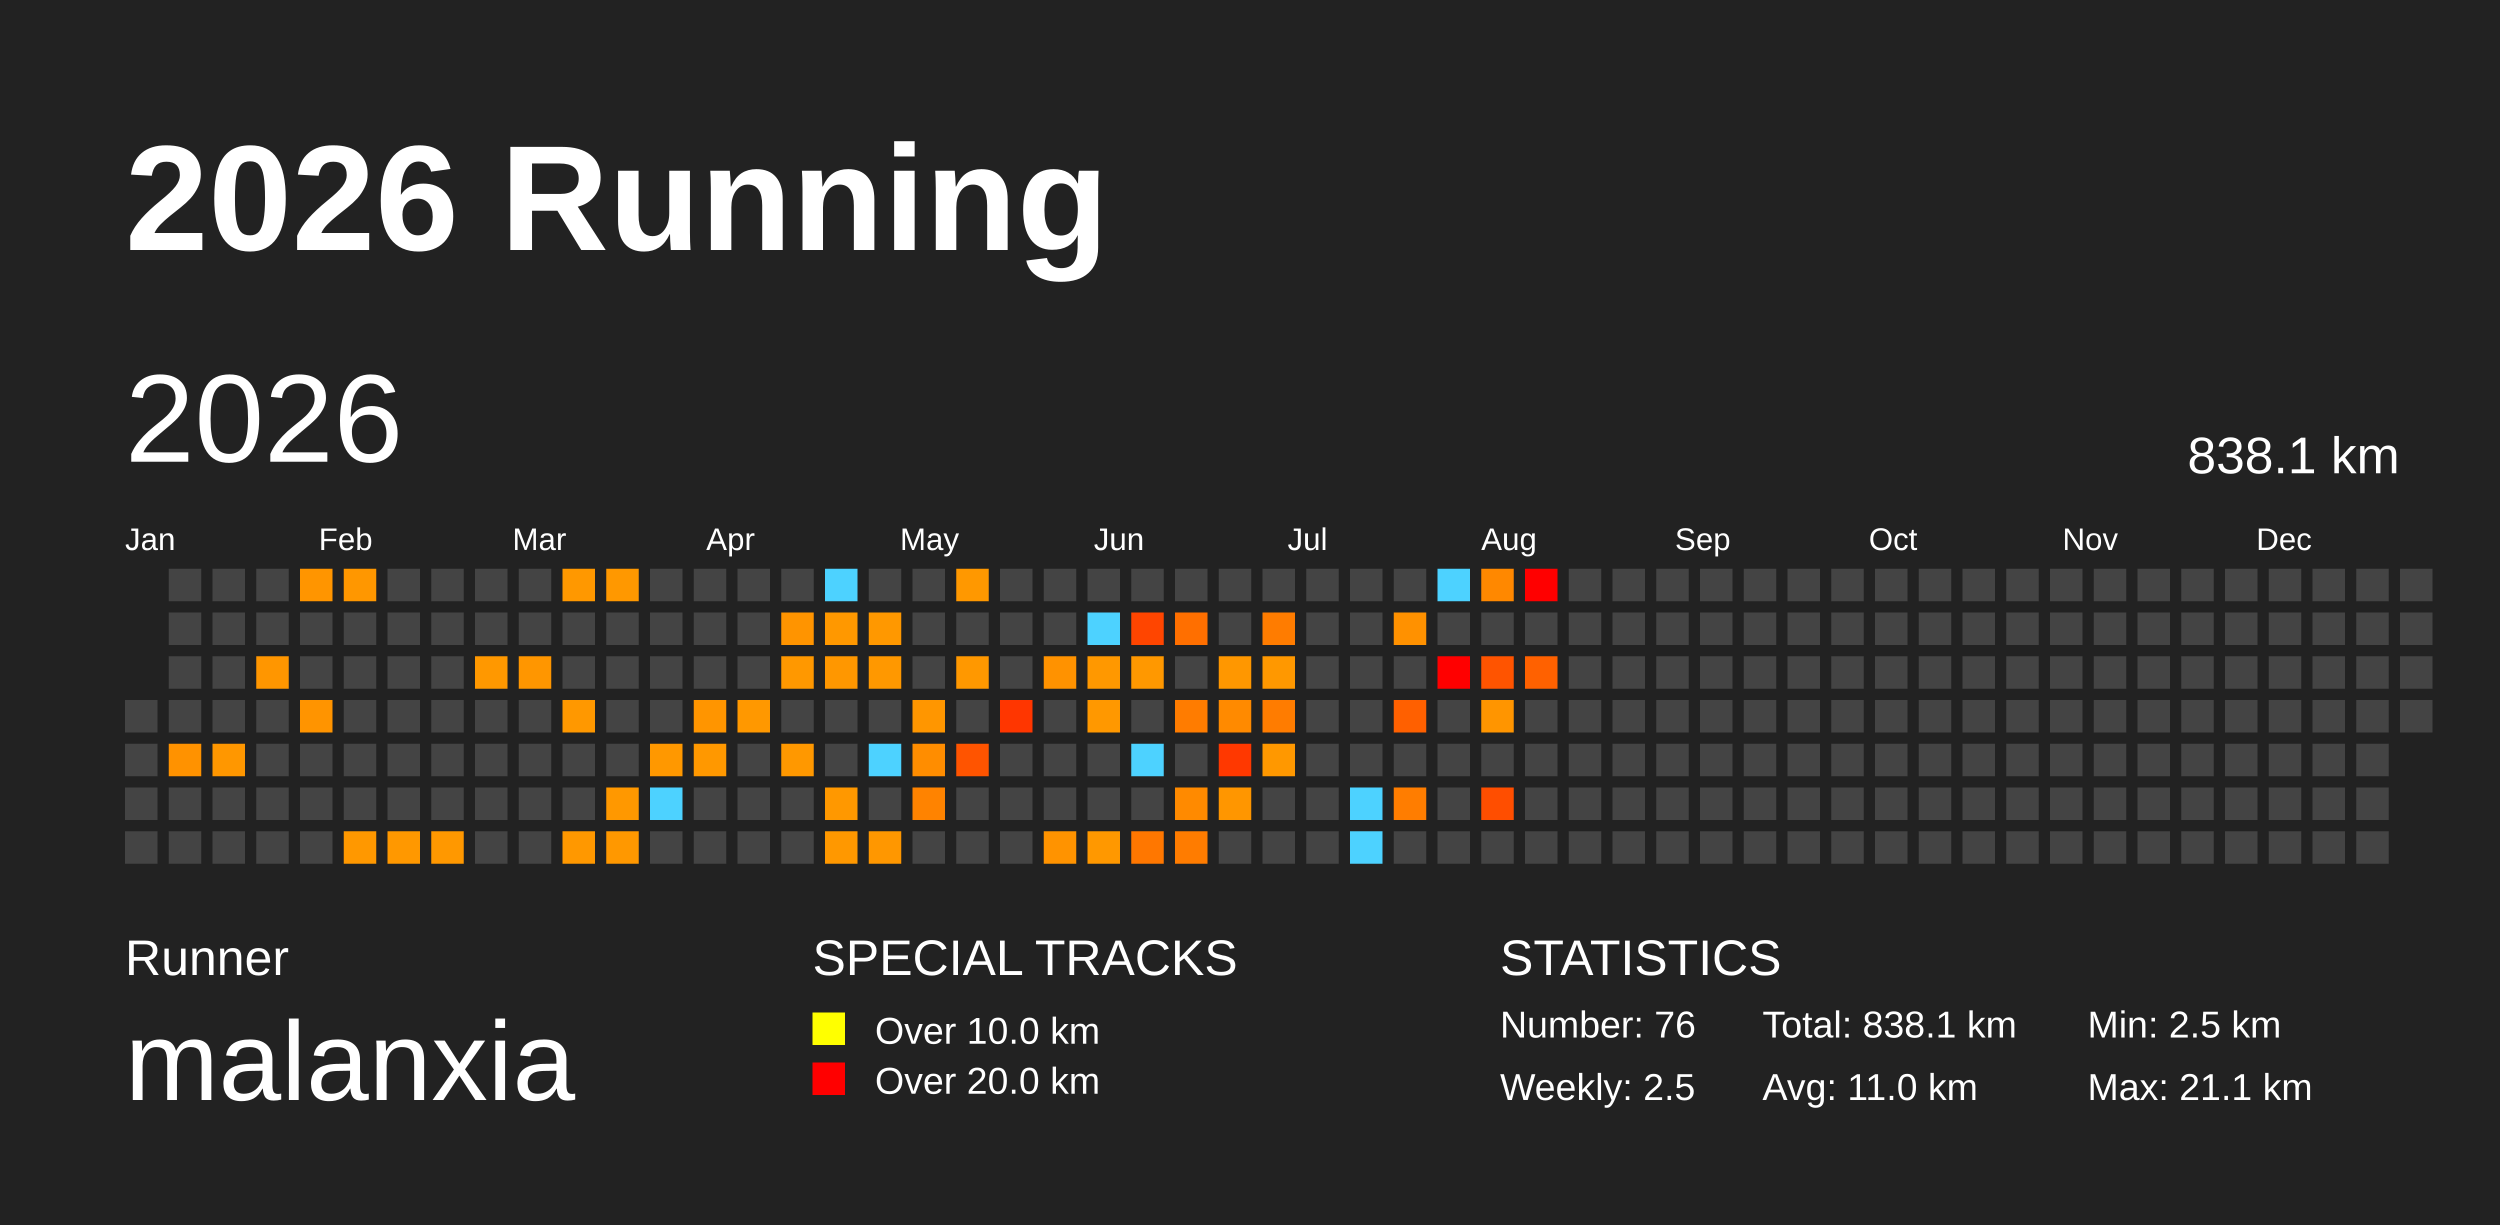
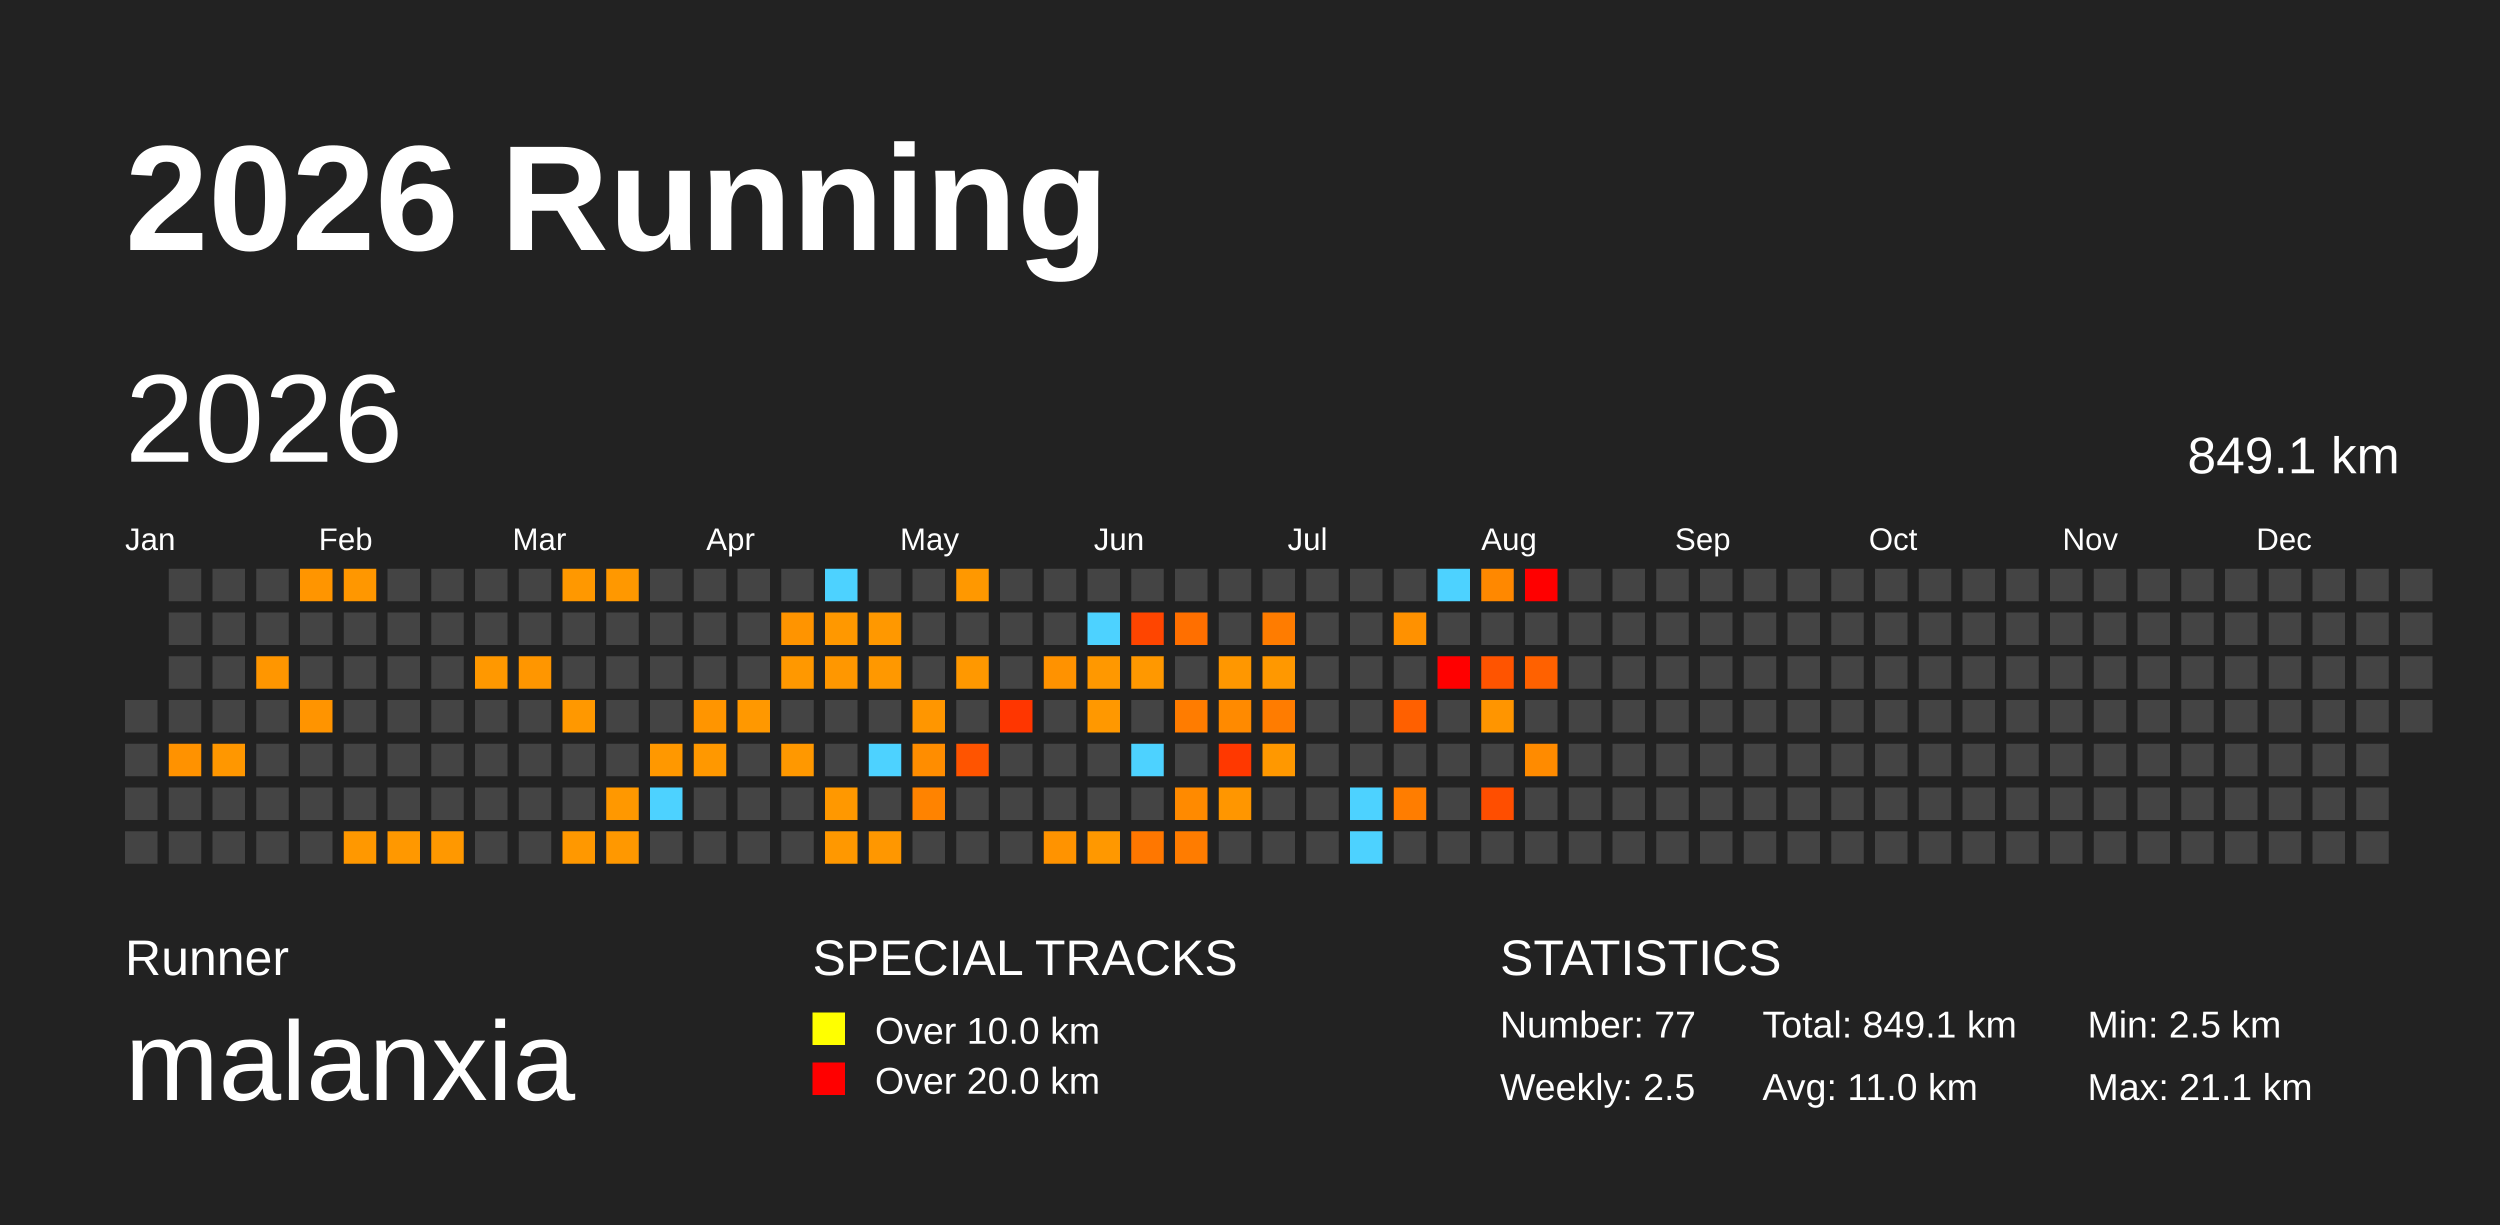
<svg xmlns="http://www.w3.org/2000/svg" baseProfile="full" height="98mm" version="1.1" viewBox="0,0,200,98" width="200mm">
  <defs />
  <rect fill="#222222" height="98" width="200" x="0" y="0" />
  <text fill="#FFFFFF" style="font-size:12px; font-family:Arial; font-weight:bold;" x="10" y="20">2026 Running</text>
  <text fill="#FFFFFF" style="font-size:4px; font-family:Arial" x="10" y="78">Runner</text>
  <text fill="#FFFFFF" style="font-size:9px; font-family:Arial" x="10" y="88">malanxia</text>
  <text fill="#FFFFFF" style="font-size:4px; font-family:Arial" x="65" y="78">SPECIAL TRACKS</text>
  <rect fill="yellow" height="2.6" width="2.6" x="65" y="81" />
  <text fill="#FFFFFF" style="font-size:3px; font-family:Arial" x="70" y="83.5">Over 10.0 km</text>
  <rect fill="red" height="2.6" width="2.6" x="65" y="85" />
  <text fill="#FFFFFF" style="font-size:3px; font-family:Arial" x="70" y="87.5">Over 20.0 km</text>
  <text fill="#FFFFFF" style="font-size:4px; font-family:Arial" x="120" y="78">STATISTICS</text>
-   <text fill="#FFFFFF" style="font-size:3px; font-family:Arial" x="120" y="83">Number: 76</text>
+   <text fill="#FFFFFF" style="font-size:3px; font-family:Arial" x="120" y="83">Number: 77</text>
  <text fill="#FFFFFF" style="font-size:3px; font-family:Arial" x="120" y="88">Weekly: 2.5</text>
-   <text fill="#FFFFFF" style="font-size:3px; font-family:Arial" x="141" y="83">Total: 838.1 km</text>
+   <text fill="#FFFFFF" style="font-size:3px; font-family:Arial" x="141" y="83">Total: 849.1 km</text>
  <text fill="#FFFFFF" style="font-size:3px; font-family:Arial" x="141" y="88">Avg: 11.0 km</text>
  <text fill="#FFFFFF" style="font-size:3px; font-family:Arial" x="167" y="83">Min: 2.5 km</text>
  <text fill="#FFFFFF" style="font-size:3px; font-family:Arial" x="167" y="88">Max: 21.1 km</text>
  <text dominant-baseline="hanging" fill="#FFFFFF" style="font-size:10.0px; font-family:Arial;" x="10" y="30">2026</text>
-   <text dominant-baseline="hanging" fill="#FFFFFF" style="font-size:4.125px; font-family:Arial;" x="175" y="35">838.1 km</text>
+   <text dominant-baseline="hanging" fill="#FFFFFF" style="font-size:4.125px; font-family:Arial;" x="175" y="35">849.1 km</text>
  <text fill="#FFFFFF" style="font-size:2.5px; font-family:Arial" x="10.0" y="44">Jan</text>
  <text fill="#FFFFFF" style="font-size:2.5px; font-family:Arial" x="25.5" y="44">Feb</text>
  <text fill="#FFFFFF" style="font-size:2.5px; font-family:Arial" x="41.0" y="44">Mar</text>
  <text fill="#FFFFFF" style="font-size:2.5px; font-family:Arial" x="56.5" y="44">Apr</text>
  <text fill="#FFFFFF" style="font-size:2.5px; font-family:Arial" x="72.0" y="44">May</text>
  <text fill="#FFFFFF" style="font-size:2.5px; font-family:Arial" x="87.5" y="44">Jun</text>
  <text fill="#FFFFFF" style="font-size:2.5px; font-family:Arial" x="103.0" y="44">Jul</text>
  <text fill="#FFFFFF" style="font-size:2.5px; font-family:Arial" x="118.5" y="44">Aug</text>
  <text fill="#FFFFFF" style="font-size:2.5px; font-family:Arial" x="134.0" y="44">Sep</text>
  <text fill="#FFFFFF" style="font-size:2.5px; font-family:Arial" x="149.5" y="44">Oct</text>
  <text fill="#FFFFFF" style="font-size:2.5px; font-family:Arial" x="165.0" y="44">Nov</text>
  <text fill="#FFFFFF" style="font-size:2.5px; font-family:Arial" x="180.5" y="44">Dec</text>
  <rect fill="#444444" height="2.6" width="2.6" x="10.0" y="56.0" />
  <rect fill="#444444" height="2.6" width="2.6" x="10.0" y="59.5" />
  <rect fill="#444444" height="2.6" width="2.6" x="10.0" y="63.0" />
  <rect fill="#444444" height="2.6" width="2.6" x="10.0" y="66.5" />
  <rect fill="#444444" height="2.6" width="2.6" x="13.5" y="45.5" />
  <rect fill="#444444" height="2.6" width="2.6" x="13.5" y="49.0" />
  <rect fill="#444444" height="2.6" width="2.6" x="13.5" y="52.5" />
  <rect fill="#444444" height="2.6" width="2.6" x="13.5" y="56.0" />
  <rect fill="#ff9200" height="2.6" width="2.6" x="13.5" y="59.5" />
  <rect fill="#444444" height="2.6" width="2.6" x="13.5" y="63.0" />
  <rect fill="#444444" height="2.6" width="2.6" x="13.5" y="66.5" />
  <rect fill="#444444" height="2.6" width="2.6" x="17.0" y="45.5" />
  <rect fill="#444444" height="2.6" width="2.6" x="17.0" y="49.0" />
  <rect fill="#444444" height="2.6" width="2.6" x="17.0" y="52.5" />
  <rect fill="#444444" height="2.6" width="2.6" x="17.0" y="56.0" />
  <rect fill="#ff9700" height="2.6" width="2.6" x="17.0" y="59.5" />
  <rect fill="#444444" height="2.6" width="2.6" x="17.0" y="63.0" />
  <rect fill="#444444" height="2.6" width="2.6" x="17.0" y="66.5" />
  <rect fill="#444444" height="2.6" width="2.6" x="20.5" y="45.5" />
  <rect fill="#444444" height="2.6" width="2.6" x="20.5" y="49.0" />
  <rect fill="#ff9600" height="2.6" width="2.6" x="20.5" y="52.5" />
  <rect fill="#444444" height="2.6" width="2.6" x="20.5" y="56.0" />
  <rect fill="#444444" height="2.6" width="2.6" x="20.5" y="59.5" />
  <rect fill="#444444" height="2.6" width="2.6" x="20.5" y="63.0" />
  <rect fill="#444444" height="2.6" width="2.6" x="20.5" y="66.5" />
  <rect fill="#ff9500" height="2.6" width="2.6" x="24.0" y="45.5" />
  <rect fill="#444444" height="2.6" width="2.6" x="24.0" y="49.0" />
  <rect fill="#444444" height="2.6" width="2.6" x="24.0" y="52.5" />
  <rect fill="#ff9400" height="2.6" width="2.6" x="24.0" y="56.0" />
  <rect fill="#444444" height="2.6" width="2.6" x="24.0" y="59.5" />
  <rect fill="#444444" height="2.6" width="2.6" x="24.0" y="63.0" />
  <rect fill="#444444" height="2.6" width="2.6" x="24.0" y="66.5" />
  <rect fill="#ff9700" height="2.6" width="2.6" x="27.5" y="45.5" />
  <rect fill="#444444" height="2.6" width="2.6" x="27.5" y="49.0" />
  <rect fill="#444444" height="2.6" width="2.6" x="27.5" y="52.5" />
  <rect fill="#444444" height="2.6" width="2.6" x="27.5" y="56.0" />
  <rect fill="#444444" height="2.6" width="2.6" x="27.5" y="59.5" />
  <rect fill="#444444" height="2.6" width="2.6" x="27.5" y="63.0" />
  <rect fill="#ff9800" height="2.6" width="2.6" x="27.5" y="66.5" />
  <rect fill="#444444" height="2.6" width="2.6" x="31.0" y="45.5" />
  <rect fill="#444444" height="2.6" width="2.6" x="31.0" y="49.0" />
  <rect fill="#444444" height="2.6" width="2.6" x="31.0" y="52.5" />
  <rect fill="#444444" height="2.6" width="2.6" x="31.0" y="56.0" />
  <rect fill="#444444" height="2.6" width="2.6" x="31.0" y="59.5" />
  <rect fill="#444444" height="2.6" width="2.6" x="31.0" y="63.0" />
  <rect fill="#ff9800" height="2.6" width="2.6" x="31.0" y="66.5" />
  <rect fill="#444444" height="2.6" width="2.6" x="34.5" y="45.5" />
  <rect fill="#444444" height="2.6" width="2.6" x="34.5" y="49.0" />
  <rect fill="#444444" height="2.6" width="2.6" x="34.5" y="52.5" />
  <rect fill="#444444" height="2.6" width="2.6" x="34.5" y="56.0" />
  <rect fill="#444444" height="2.6" width="2.6" x="34.5" y="59.5" />
  <rect fill="#444444" height="2.6" width="2.6" x="34.5" y="63.0" />
  <rect fill="#ff9800" height="2.6" width="2.6" x="34.5" y="66.5" />
  <rect fill="#444444" height="2.6" width="2.6" x="38.0" y="45.5" />
  <rect fill="#444444" height="2.6" width="2.6" x="38.0" y="49.0" />
  <rect fill="#ff9800" height="2.6" width="2.6" x="38.0" y="52.5" />
  <rect fill="#444444" height="2.6" width="2.6" x="38.0" y="56.0" />
  <rect fill="#444444" height="2.6" width="2.6" x="38.0" y="59.5" />
  <rect fill="#444444" height="2.6" width="2.6" x="38.0" y="63.0" />
  <rect fill="#444444" height="2.6" width="2.6" x="38.0" y="66.5" />
  <rect fill="#444444" height="2.6" width="2.6" x="41.5" y="45.5" />
  <rect fill="#444444" height="2.6" width="2.6" x="41.5" y="49.0" />
  <rect fill="#ff9600" height="2.6" width="2.6" x="41.5" y="52.5" />
  <rect fill="#444444" height="2.6" width="2.6" x="41.5" y="56.0" />
  <rect fill="#444444" height="2.6" width="2.6" x="41.5" y="59.5" />
  <rect fill="#444444" height="2.6" width="2.6" x="41.5" y="63.0" />
  <rect fill="#444444" height="2.6" width="2.6" x="41.5" y="66.5" />
  <rect fill="#ff9800" height="2.6" width="2.6" x="45.0" y="45.5" />
  <rect fill="#444444" height="2.6" width="2.6" x="45.0" y="49.0" />
  <rect fill="#444444" height="2.6" width="2.6" x="45.0" y="52.5" />
  <rect fill="#ff9800" height="2.6" width="2.6" x="45.0" y="56.0" />
  <rect fill="#444444" height="2.6" width="2.6" x="45.0" y="59.5" />
  <rect fill="#444444" height="2.6" width="2.6" x="45.0" y="63.0" />
  <rect fill="#ff9800" height="2.6" width="2.6" x="45.0" y="66.5" />
  <rect fill="#ff9800" height="2.6" width="2.6" x="48.5" y="45.5" />
  <rect fill="#444444" height="2.6" width="2.6" x="48.5" y="49.0" />
  <rect fill="#444444" height="2.6" width="2.6" x="48.5" y="52.5" />
  <rect fill="#444444" height="2.6" width="2.6" x="48.5" y="56.0" />
  <rect fill="#444444" height="2.6" width="2.6" x="48.5" y="59.5" />
  <rect fill="#ff9800" height="2.6" width="2.6" x="48.5" y="63.0" />
  <rect fill="#ff9800" height="2.6" width="2.6" x="48.5" y="66.5" />
  <rect fill="#444444" height="2.6" width="2.6" x="52.0" y="45.5" />
  <rect fill="#444444" height="2.6" width="2.6" x="52.0" y="49.0" />
  <rect fill="#444444" height="2.6" width="2.6" x="52.0" y="52.5" />
  <rect fill="#444444" height="2.6" width="2.6" x="52.0" y="56.0" />
  <rect fill="#ff9800" height="2.6" width="2.6" x="52.0" y="59.5" />
  <rect fill="#4dd2ff" height="2.6" width="2.6" x="52.0" y="63.0" />
  <rect fill="#444444" height="2.6" width="2.6" x="52.0" y="66.5" />
  <rect fill="#444444" height="2.6" width="2.6" x="55.5" y="45.5" />
  <rect fill="#444444" height="2.6" width="2.6" x="55.5" y="49.0" />
  <rect fill="#444444" height="2.6" width="2.6" x="55.5" y="52.5" />
  <rect fill="#ff9500" height="2.6" width="2.6" x="55.5" y="56.0" />
  <rect fill="#ff9800" height="2.6" width="2.6" x="55.5" y="59.5" />
  <rect fill="#444444" height="2.6" width="2.6" x="55.5" y="63.0" />
  <rect fill="#444444" height="2.6" width="2.6" x="55.5" y="66.5" />
  <rect fill="#444444" height="2.6" width="2.6" x="59.0" y="45.5" />
  <rect fill="#444444" height="2.6" width="2.6" x="59.0" y="49.0" />
  <rect fill="#444444" height="2.6" width="2.6" x="59.0" y="52.5" />
  <rect fill="#ff9800" height="2.6" width="2.6" x="59.0" y="56.0" />
  <rect fill="#444444" height="2.6" width="2.6" x="59.0" y="59.5" />
  <rect fill="#444444" height="2.6" width="2.6" x="59.0" y="63.0" />
  <rect fill="#444444" height="2.6" width="2.6" x="59.0" y="66.5" />
  <rect fill="#444444" height="2.6" width="2.6" x="62.5" y="45.5" />
  <rect fill="#ff9400" height="2.6" width="2.6" x="62.5" y="49.0" />
  <rect fill="#ff9800" height="2.6" width="2.6" x="62.5" y="52.5" />
  <rect fill="#444444" height="2.6" width="2.6" x="62.5" y="56.0" />
  <rect fill="#ff9800" height="2.6" width="2.6" x="62.5" y="59.5" />
  <rect fill="#444444" height="2.6" width="2.6" x="62.5" y="63.0" />
  <rect fill="#444444" height="2.6" width="2.6" x="62.5" y="66.5" />
  <rect fill="#4dd2ff" height="2.6" width="2.6" x="66.0" y="45.5" />
  <rect fill="#ff9800" height="2.6" width="2.6" x="66.0" y="49.0" />
  <rect fill="#ff9700" height="2.6" width="2.6" x="66.0" y="52.5" />
  <rect fill="#444444" height="2.6" width="2.6" x="66.0" y="56.0" />
  <rect fill="#444444" height="2.6" width="2.6" x="66.0" y="59.5" />
  <rect fill="#ff9800" height="2.6" width="2.6" x="66.0" y="63.0" />
  <rect fill="#ff9800" height="2.6" width="2.6" x="66.0" y="66.5" />
  <rect fill="#444444" height="2.6" width="2.6" x="69.5" y="45.5" />
  <rect fill="#ff9800" height="2.6" width="2.6" x="69.5" y="49.0" />
  <rect fill="#ff9800" height="2.6" width="2.6" x="69.5" y="52.5" />
  <rect fill="#444444" height="2.6" width="2.6" x="69.5" y="56.0" />
  <rect fill="#4dd2ff" height="2.6" width="2.6" x="69.5" y="59.5" />
  <rect fill="#444444" height="2.6" width="2.6" x="69.5" y="63.0" />
  <rect fill="#ff9700" height="2.6" width="2.6" x="69.5" y="66.5" />
  <rect fill="#444444" height="2.6" width="2.6" x="73.0" y="45.5" />
  <rect fill="#444444" height="2.6" width="2.6" x="73.0" y="49.0" />
  <rect fill="#444444" height="2.6" width="2.6" x="73.0" y="52.5" />
  <rect fill="#ff9600" height="2.6" width="2.6" x="73.0" y="56.0" />
  <rect fill="#ff8d00" height="2.6" width="2.6" x="73.0" y="59.5" />
  <rect fill="#ff8300" height="2.6" width="2.6" x="73.0" y="63.0" />
  <rect fill="#444444" height="2.6" width="2.6" x="73.0" y="66.5" />
  <rect fill="#ff9800" height="2.6" width="2.6" x="76.5" y="45.5" />
  <rect fill="#444444" height="2.6" width="2.6" x="76.5" y="49.0" />
  <rect fill="#ff9800" height="2.6" width="2.6" x="76.5" y="52.5" />
  <rect fill="#444444" height="2.6" width="2.6" x="76.5" y="56.0" />
  <rect fill="#ff5400" height="2.6" width="2.6" x="76.5" y="59.5" />
  <rect fill="#444444" height="2.6" width="2.6" x="76.5" y="63.0" />
  <rect fill="#444444" height="2.6" width="2.6" x="76.5" y="66.5" />
  <rect fill="#444444" height="2.6" width="2.6" x="80.0" y="45.5" />
  <rect fill="#444444" height="2.6" width="2.6" x="80.0" y="49.0" />
  <rect fill="#444444" height="2.6" width="2.6" x="80.0" y="52.5" />
  <rect fill="#ff3600" height="2.6" width="2.6" x="80.0" y="56.0" />
  <rect fill="#444444" height="2.6" width="2.6" x="80.0" y="59.5" />
  <rect fill="#444444" height="2.6" width="2.6" x="80.0" y="63.0" />
  <rect fill="#444444" height="2.6" width="2.6" x="80.0" y="66.5" />
  <rect fill="#444444" height="2.6" width="2.6" x="83.5" y="45.5" />
  <rect fill="#444444" height="2.6" width="2.6" x="83.5" y="49.0" />
  <rect fill="#ff9200" height="2.6" width="2.6" x="83.5" y="52.5" />
  <rect fill="#444444" height="2.6" width="2.6" x="83.5" y="56.0" />
  <rect fill="#444444" height="2.6" width="2.6" x="83.5" y="59.5" />
  <rect fill="#444444" height="2.6" width="2.6" x="83.5" y="63.0" />
  <rect fill="#ff9300" height="2.6" width="2.6" x="83.5" y="66.5" />
  <rect fill="#444444" height="2.6" width="2.6" x="87.0" y="45.5" />
  <rect fill="#4dd2ff" height="2.6" width="2.6" x="87.0" y="49.0" />
  <rect fill="#ff9800" height="2.6" width="2.6" x="87.0" y="52.5" />
  <rect fill="#ff9800" height="2.6" width="2.6" x="87.0" y="56.0" />
  <rect fill="#444444" height="2.6" width="2.6" x="87.0" y="59.5" />
  <rect fill="#444444" height="2.6" width="2.6" x="87.0" y="63.0" />
  <rect fill="#ff9800" height="2.6" width="2.6" x="87.0" y="66.5" />
  <rect fill="#444444" height="2.6" width="2.6" x="90.5" y="45.5" />
  <rect fill="#ff4500" height="2.6" width="2.6" x="90.5" y="49.0" />
  <rect fill="#ff9800" height="2.6" width="2.6" x="90.5" y="52.5" />
  <rect fill="#444444" height="2.6" width="2.6" x="90.5" y="56.0" />
  <rect fill="#4dd2ff" height="2.6" width="2.6" x="90.5" y="59.5" />
  <rect fill="#444444" height="2.6" width="2.6" x="90.5" y="63.0" />
  <rect fill="#ff7700" height="2.6" width="2.6" x="90.5" y="66.5" />
  <rect fill="#444444" height="2.6" width="2.6" x="94.0" y="45.5" />
  <rect fill="#ff6f00" height="2.6" width="2.6" x="94.0" y="49.0" />
  <rect fill="#444444" height="2.6" width="2.6" x="94.0" y="52.5" />
  <rect fill="#ff7c00" height="2.6" width="2.6" x="94.0" y="56.0" />
  <rect fill="#444444" height="2.6" width="2.6" x="94.0" y="59.5" />
  <rect fill="#ff8a00" height="2.6" width="2.6" x="94.0" y="63.0" />
  <rect fill="#ff7c00" height="2.6" width="2.6" x="94.0" y="66.5" />
  <rect fill="#444444" height="2.6" width="2.6" x="97.5" y="45.5" />
  <rect fill="#444444" height="2.6" width="2.6" x="97.5" y="49.0" />
  <rect fill="#ff9700" height="2.6" width="2.6" x="97.5" y="52.5" />
  <rect fill="#ff8a00" height="2.6" width="2.6" x="97.5" y="56.0" />
  <rect fill="#ff3800" height="2.6" width="2.6" x="97.5" y="59.5" />
  <rect fill="#ff9600" height="2.6" width="2.6" x="97.5" y="63.0" />
  <rect fill="#444444" height="2.6" width="2.6" x="97.5" y="66.5" />
  <rect fill="#444444" height="2.6" width="2.6" x="101.0" y="45.5" />
  <rect fill="#ff7c00" height="2.6" width="2.6" x="101.0" y="49.0" />
  <rect fill="#ff9800" height="2.6" width="2.6" x="101.0" y="52.5" />
  <rect fill="#ff7c00" height="2.6" width="2.6" x="101.0" y="56.0" />
  <rect fill="#ff9800" height="2.6" width="2.6" x="101.0" y="59.5" />
  <rect fill="#444444" height="2.6" width="2.6" x="101.0" y="63.0" />
  <rect fill="#444444" height="2.6" width="2.6" x="101.0" y="66.5" />
  <rect fill="#444444" height="2.6" width="2.6" x="104.5" y="45.5" />
  <rect fill="#444444" height="2.6" width="2.6" x="104.5" y="49.0" />
  <rect fill="#444444" height="2.6" width="2.6" x="104.5" y="52.5" />
  <rect fill="#444444" height="2.6" width="2.6" x="104.5" y="56.0" />
  <rect fill="#444444" height="2.6" width="2.6" x="104.5" y="59.5" />
  <rect fill="#444444" height="2.6" width="2.6" x="104.5" y="63.0" />
  <rect fill="#444444" height="2.6" width="2.6" x="104.5" y="66.5" />
  <rect fill="#444444" height="2.6" width="2.6" x="108.0" y="45.5" />
  <rect fill="#444444" height="2.6" width="2.6" x="108.0" y="49.0" />
  <rect fill="#444444" height="2.6" width="2.6" x="108.0" y="52.5" />
  <rect fill="#444444" height="2.6" width="2.6" x="108.0" y="56.0" />
  <rect fill="#444444" height="2.6" width="2.6" x="108.0" y="59.5" />
  <rect fill="#4dd2ff" height="2.6" width="2.6" x="108.0" y="63.0" />
  <rect fill="#4dd2ff" height="2.6" width="2.6" x="108.0" y="66.5" />
  <rect fill="#444444" height="2.6" width="2.6" x="111.5" y="45.5" />
  <rect fill="#ff9100" height="2.6" width="2.6" x="111.5" y="49.0" />
  <rect fill="#444444" height="2.6" width="2.6" x="111.5" y="52.5" />
  <rect fill="#ff6000" height="2.6" width="2.6" x="111.5" y="56.0" />
  <rect fill="#444444" height="2.6" width="2.6" x="111.5" y="59.5" />
  <rect fill="#ff7d00" height="2.6" width="2.6" x="111.5" y="63.0" />
  <rect fill="#444444" height="2.6" width="2.6" x="111.5" y="66.5" />
  <rect fill="#4dd2ff" height="2.6" width="2.6" x="115.0" y="45.5" />
  <rect fill="#444444" height="2.6" width="2.6" x="115.0" y="49.0" />
  <rect fill="red" height="2.6" width="2.6" x="115.0" y="52.5" />
  <rect fill="#444444" height="2.6" width="2.6" x="115.0" y="56.0" />
  <rect fill="#444444" height="2.6" width="2.6" x="115.0" y="59.5" />
  <rect fill="#444444" height="2.6" width="2.6" x="115.0" y="63.0" />
  <rect fill="#444444" height="2.6" width="2.6" x="115.0" y="66.5" />
  <rect fill="#ff8800" height="2.6" width="2.6" x="118.5" y="45.5" />
  <rect fill="#444444" height="2.6" width="2.6" x="118.5" y="49.0" />
  <rect fill="#ff5400" height="2.6" width="2.6" x="118.5" y="52.5" />
  <rect fill="#ff9500" height="2.6" width="2.6" x="118.5" y="56.0" />
  <rect fill="#444444" height="2.6" width="2.6" x="118.5" y="59.5" />
  <rect fill="#ff4e00" height="2.6" width="2.6" x="118.5" y="63.0" />
  <rect fill="#444444" height="2.6" width="2.6" x="118.5" y="66.5" />
  <rect fill="red" height="2.6" width="2.6" x="122.0" y="45.5" />
  <rect fill="#444444" height="2.6" width="2.6" x="122.0" y="49.0" />
  <rect fill="#ff6100" height="2.6" width="2.6" x="122.0" y="52.5" />
  <rect fill="#444444" height="2.6" width="2.6" x="122.0" y="56.0" />
-   <rect fill="#444444" height="2.6" width="2.6" x="122.0" y="59.5" />
+   <rect fill="#ff8b00" height="2.6" width="2.6" x="122.0" y="59.5" />
  <rect fill="#444444" height="2.6" width="2.6" x="122.0" y="63.0" />
  <rect fill="#444444" height="2.6" width="2.6" x="122.0" y="66.5" />
  <rect fill="#444444" height="2.6" width="2.6" x="125.5" y="45.5" />
  <rect fill="#444444" height="2.6" width="2.6" x="125.5" y="49.0" />
  <rect fill="#444444" height="2.6" width="2.6" x="125.5" y="52.5" />
  <rect fill="#444444" height="2.6" width="2.6" x="125.5" y="56.0" />
  <rect fill="#444444" height="2.6" width="2.6" x="125.5" y="59.5" />
  <rect fill="#444444" height="2.6" width="2.6" x="125.5" y="63.0" />
  <rect fill="#444444" height="2.6" width="2.6" x="125.5" y="66.5" />
  <rect fill="#444444" height="2.6" width="2.6" x="129.0" y="45.5" />
  <rect fill="#444444" height="2.6" width="2.6" x="129.0" y="49.0" />
  <rect fill="#444444" height="2.6" width="2.6" x="129.0" y="52.5" />
  <rect fill="#444444" height="2.6" width="2.6" x="129.0" y="56.0" />
  <rect fill="#444444" height="2.6" width="2.6" x="129.0" y="59.5" />
  <rect fill="#444444" height="2.6" width="2.6" x="129.0" y="63.0" />
  <rect fill="#444444" height="2.6" width="2.6" x="129.0" y="66.5" />
  <rect fill="#444444" height="2.6" width="2.6" x="132.5" y="45.5" />
  <rect fill="#444444" height="2.6" width="2.6" x="132.5" y="49.0" />
  <rect fill="#444444" height="2.6" width="2.6" x="132.5" y="52.5" />
  <rect fill="#444444" height="2.6" width="2.6" x="132.5" y="56.0" />
  <rect fill="#444444" height="2.6" width="2.6" x="132.5" y="59.5" />
  <rect fill="#444444" height="2.6" width="2.6" x="132.5" y="63.0" />
  <rect fill="#444444" height="2.6" width="2.6" x="132.5" y="66.5" />
  <rect fill="#444444" height="2.6" width="2.6" x="136.0" y="45.5" />
  <rect fill="#444444" height="2.6" width="2.6" x="136.0" y="49.0" />
  <rect fill="#444444" height="2.6" width="2.6" x="136.0" y="52.5" />
  <rect fill="#444444" height="2.6" width="2.6" x="136.0" y="56.0" />
  <rect fill="#444444" height="2.6" width="2.6" x="136.0" y="59.5" />
  <rect fill="#444444" height="2.6" width="2.6" x="136.0" y="63.0" />
  <rect fill="#444444" height="2.6" width="2.6" x="136.0" y="66.5" />
  <rect fill="#444444" height="2.6" width="2.6" x="139.5" y="45.5" />
  <rect fill="#444444" height="2.6" width="2.6" x="139.5" y="49.0" />
  <rect fill="#444444" height="2.6" width="2.6" x="139.5" y="52.5" />
  <rect fill="#444444" height="2.6" width="2.6" x="139.5" y="56.0" />
  <rect fill="#444444" height="2.6" width="2.6" x="139.5" y="59.5" />
  <rect fill="#444444" height="2.6" width="2.6" x="139.5" y="63.0" />
  <rect fill="#444444" height="2.6" width="2.6" x="139.5" y="66.5" />
  <rect fill="#444444" height="2.6" width="2.6" x="143.0" y="45.5" />
  <rect fill="#444444" height="2.6" width="2.6" x="143.0" y="49.0" />
  <rect fill="#444444" height="2.6" width="2.6" x="143.0" y="52.5" />
  <rect fill="#444444" height="2.6" width="2.6" x="143.0" y="56.0" />
  <rect fill="#444444" height="2.6" width="2.6" x="143.0" y="59.5" />
  <rect fill="#444444" height="2.6" width="2.6" x="143.0" y="63.0" />
  <rect fill="#444444" height="2.6" width="2.6" x="143.0" y="66.5" />
  <rect fill="#444444" height="2.6" width="2.6" x="146.5" y="45.5" />
  <rect fill="#444444" height="2.6" width="2.6" x="146.5" y="49.0" />
  <rect fill="#444444" height="2.6" width="2.6" x="146.5" y="52.5" />
  <rect fill="#444444" height="2.6" width="2.6" x="146.5" y="56.0" />
  <rect fill="#444444" height="2.6" width="2.6" x="146.5" y="59.5" />
  <rect fill="#444444" height="2.6" width="2.6" x="146.5" y="63.0" />
  <rect fill="#444444" height="2.6" width="2.6" x="146.5" y="66.5" />
  <rect fill="#444444" height="2.6" width="2.6" x="150.0" y="45.5" />
  <rect fill="#444444" height="2.6" width="2.6" x="150.0" y="49.0" />
  <rect fill="#444444" height="2.6" width="2.6" x="150.0" y="52.5" />
  <rect fill="#444444" height="2.6" width="2.6" x="150.0" y="56.0" />
  <rect fill="#444444" height="2.6" width="2.6" x="150.0" y="59.5" />
  <rect fill="#444444" height="2.6" width="2.6" x="150.0" y="63.0" />
  <rect fill="#444444" height="2.6" width="2.6" x="150.0" y="66.5" />
  <rect fill="#444444" height="2.6" width="2.6" x="153.5" y="45.5" />
  <rect fill="#444444" height="2.6" width="2.6" x="153.5" y="49.0" />
  <rect fill="#444444" height="2.6" width="2.6" x="153.5" y="52.5" />
  <rect fill="#444444" height="2.6" width="2.6" x="153.5" y="56.0" />
  <rect fill="#444444" height="2.6" width="2.6" x="153.5" y="59.5" />
  <rect fill="#444444" height="2.6" width="2.6" x="153.5" y="63.0" />
  <rect fill="#444444" height="2.6" width="2.6" x="153.5" y="66.5" />
  <rect fill="#444444" height="2.6" width="2.6" x="157.0" y="45.5" />
  <rect fill="#444444" height="2.6" width="2.6" x="157.0" y="49.0" />
  <rect fill="#444444" height="2.6" width="2.6" x="157.0" y="52.5" />
  <rect fill="#444444" height="2.6" width="2.6" x="157.0" y="56.0" />
  <rect fill="#444444" height="2.6" width="2.6" x="157.0" y="59.5" />
  <rect fill="#444444" height="2.6" width="2.6" x="157.0" y="63.0" />
  <rect fill="#444444" height="2.6" width="2.6" x="157.0" y="66.5" />
  <rect fill="#444444" height="2.6" width="2.6" x="160.5" y="45.5" />
  <rect fill="#444444" height="2.6" width="2.6" x="160.5" y="49.0" />
  <rect fill="#444444" height="2.6" width="2.6" x="160.5" y="52.5" />
  <rect fill="#444444" height="2.6" width="2.6" x="160.5" y="56.0" />
  <rect fill="#444444" height="2.6" width="2.6" x="160.5" y="59.5" />
  <rect fill="#444444" height="2.6" width="2.6" x="160.5" y="63.0" />
  <rect fill="#444444" height="2.6" width="2.6" x="160.5" y="66.5" />
  <rect fill="#444444" height="2.6" width="2.6" x="164.0" y="45.5" />
  <rect fill="#444444" height="2.6" width="2.6" x="164.0" y="49.0" />
  <rect fill="#444444" height="2.6" width="2.6" x="164.0" y="52.5" />
  <rect fill="#444444" height="2.6" width="2.6" x="164.0" y="56.0" />
  <rect fill="#444444" height="2.6" width="2.6" x="164.0" y="59.5" />
  <rect fill="#444444" height="2.6" width="2.6" x="164.0" y="63.0" />
  <rect fill="#444444" height="2.6" width="2.6" x="164.0" y="66.5" />
  <rect fill="#444444" height="2.6" width="2.6" x="167.5" y="45.5" />
  <rect fill="#444444" height="2.6" width="2.6" x="167.5" y="49.0" />
  <rect fill="#444444" height="2.6" width="2.6" x="167.5" y="52.5" />
  <rect fill="#444444" height="2.6" width="2.6" x="167.5" y="56.0" />
  <rect fill="#444444" height="2.6" width="2.6" x="167.5" y="59.5" />
  <rect fill="#444444" height="2.6" width="2.6" x="167.5" y="63.0" />
  <rect fill="#444444" height="2.6" width="2.6" x="167.5" y="66.5" />
  <rect fill="#444444" height="2.6" width="2.6" x="171.0" y="45.5" />
  <rect fill="#444444" height="2.6" width="2.6" x="171.0" y="49.0" />
  <rect fill="#444444" height="2.6" width="2.6" x="171.0" y="52.5" />
  <rect fill="#444444" height="2.6" width="2.6" x="171.0" y="56.0" />
  <rect fill="#444444" height="2.6" width="2.6" x="171.0" y="59.5" />
  <rect fill="#444444" height="2.6" width="2.6" x="171.0" y="63.0" />
  <rect fill="#444444" height="2.6" width="2.6" x="171.0" y="66.5" />
  <rect fill="#444444" height="2.6" width="2.6" x="174.5" y="45.5" />
  <rect fill="#444444" height="2.6" width="2.6" x="174.5" y="49.0" />
  <rect fill="#444444" height="2.6" width="2.6" x="174.5" y="52.5" />
  <rect fill="#444444" height="2.6" width="2.6" x="174.5" y="56.0" />
  <rect fill="#444444" height="2.6" width="2.6" x="174.5" y="59.5" />
  <rect fill="#444444" height="2.6" width="2.6" x="174.5" y="63.0" />
  <rect fill="#444444" height="2.6" width="2.6" x="174.5" y="66.5" />
  <rect fill="#444444" height="2.6" width="2.6" x="178.0" y="45.5" />
  <rect fill="#444444" height="2.6" width="2.6" x="178.0" y="49.0" />
  <rect fill="#444444" height="2.6" width="2.6" x="178.0" y="52.5" />
  <rect fill="#444444" height="2.6" width="2.6" x="178.0" y="56.0" />
  <rect fill="#444444" height="2.6" width="2.6" x="178.0" y="59.5" />
  <rect fill="#444444" height="2.6" width="2.6" x="178.0" y="63.0" />
  <rect fill="#444444" height="2.6" width="2.6" x="178.0" y="66.5" />
  <rect fill="#444444" height="2.6" width="2.6" x="181.5" y="45.5" />
  <rect fill="#444444" height="2.6" width="2.6" x="181.5" y="49.0" />
  <rect fill="#444444" height="2.6" width="2.6" x="181.5" y="52.5" />
  <rect fill="#444444" height="2.6" width="2.6" x="181.5" y="56.0" />
  <rect fill="#444444" height="2.6" width="2.6" x="181.5" y="59.5" />
  <rect fill="#444444" height="2.6" width="2.6" x="181.5" y="63.0" />
  <rect fill="#444444" height="2.6" width="2.6" x="181.5" y="66.5" />
  <rect fill="#444444" height="2.6" width="2.6" x="185.0" y="45.5" />
  <rect fill="#444444" height="2.6" width="2.6" x="185.0" y="49.0" />
  <rect fill="#444444" height="2.6" width="2.6" x="185.0" y="52.5" />
  <rect fill="#444444" height="2.6" width="2.6" x="185.0" y="56.0" />
  <rect fill="#444444" height="2.6" width="2.6" x="185.0" y="59.5" />
  <rect fill="#444444" height="2.6" width="2.6" x="185.0" y="63.0" />
  <rect fill="#444444" height="2.6" width="2.6" x="185.0" y="66.5" />
  <rect fill="#444444" height="2.6" width="2.6" x="188.5" y="45.5" />
  <rect fill="#444444" height="2.6" width="2.6" x="188.5" y="49.0" />
  <rect fill="#444444" height="2.6" width="2.6" x="188.5" y="52.5" />
  <rect fill="#444444" height="2.6" width="2.6" x="188.5" y="56.0" />
  <rect fill="#444444" height="2.6" width="2.6" x="188.5" y="59.5" />
  <rect fill="#444444" height="2.6" width="2.6" x="188.5" y="63.0" />
  <rect fill="#444444" height="2.6" width="2.6" x="188.5" y="66.5" />
  <rect fill="#444444" height="2.6" width="2.6" x="192.0" y="45.5" />
  <rect fill="#444444" height="2.6" width="2.6" x="192.0" y="49.0" />
  <rect fill="#444444" height="2.6" width="2.6" x="192.0" y="52.5" />
  <rect fill="#444444" height="2.6" width="2.6" x="192.0" y="56.0" />
</svg>
